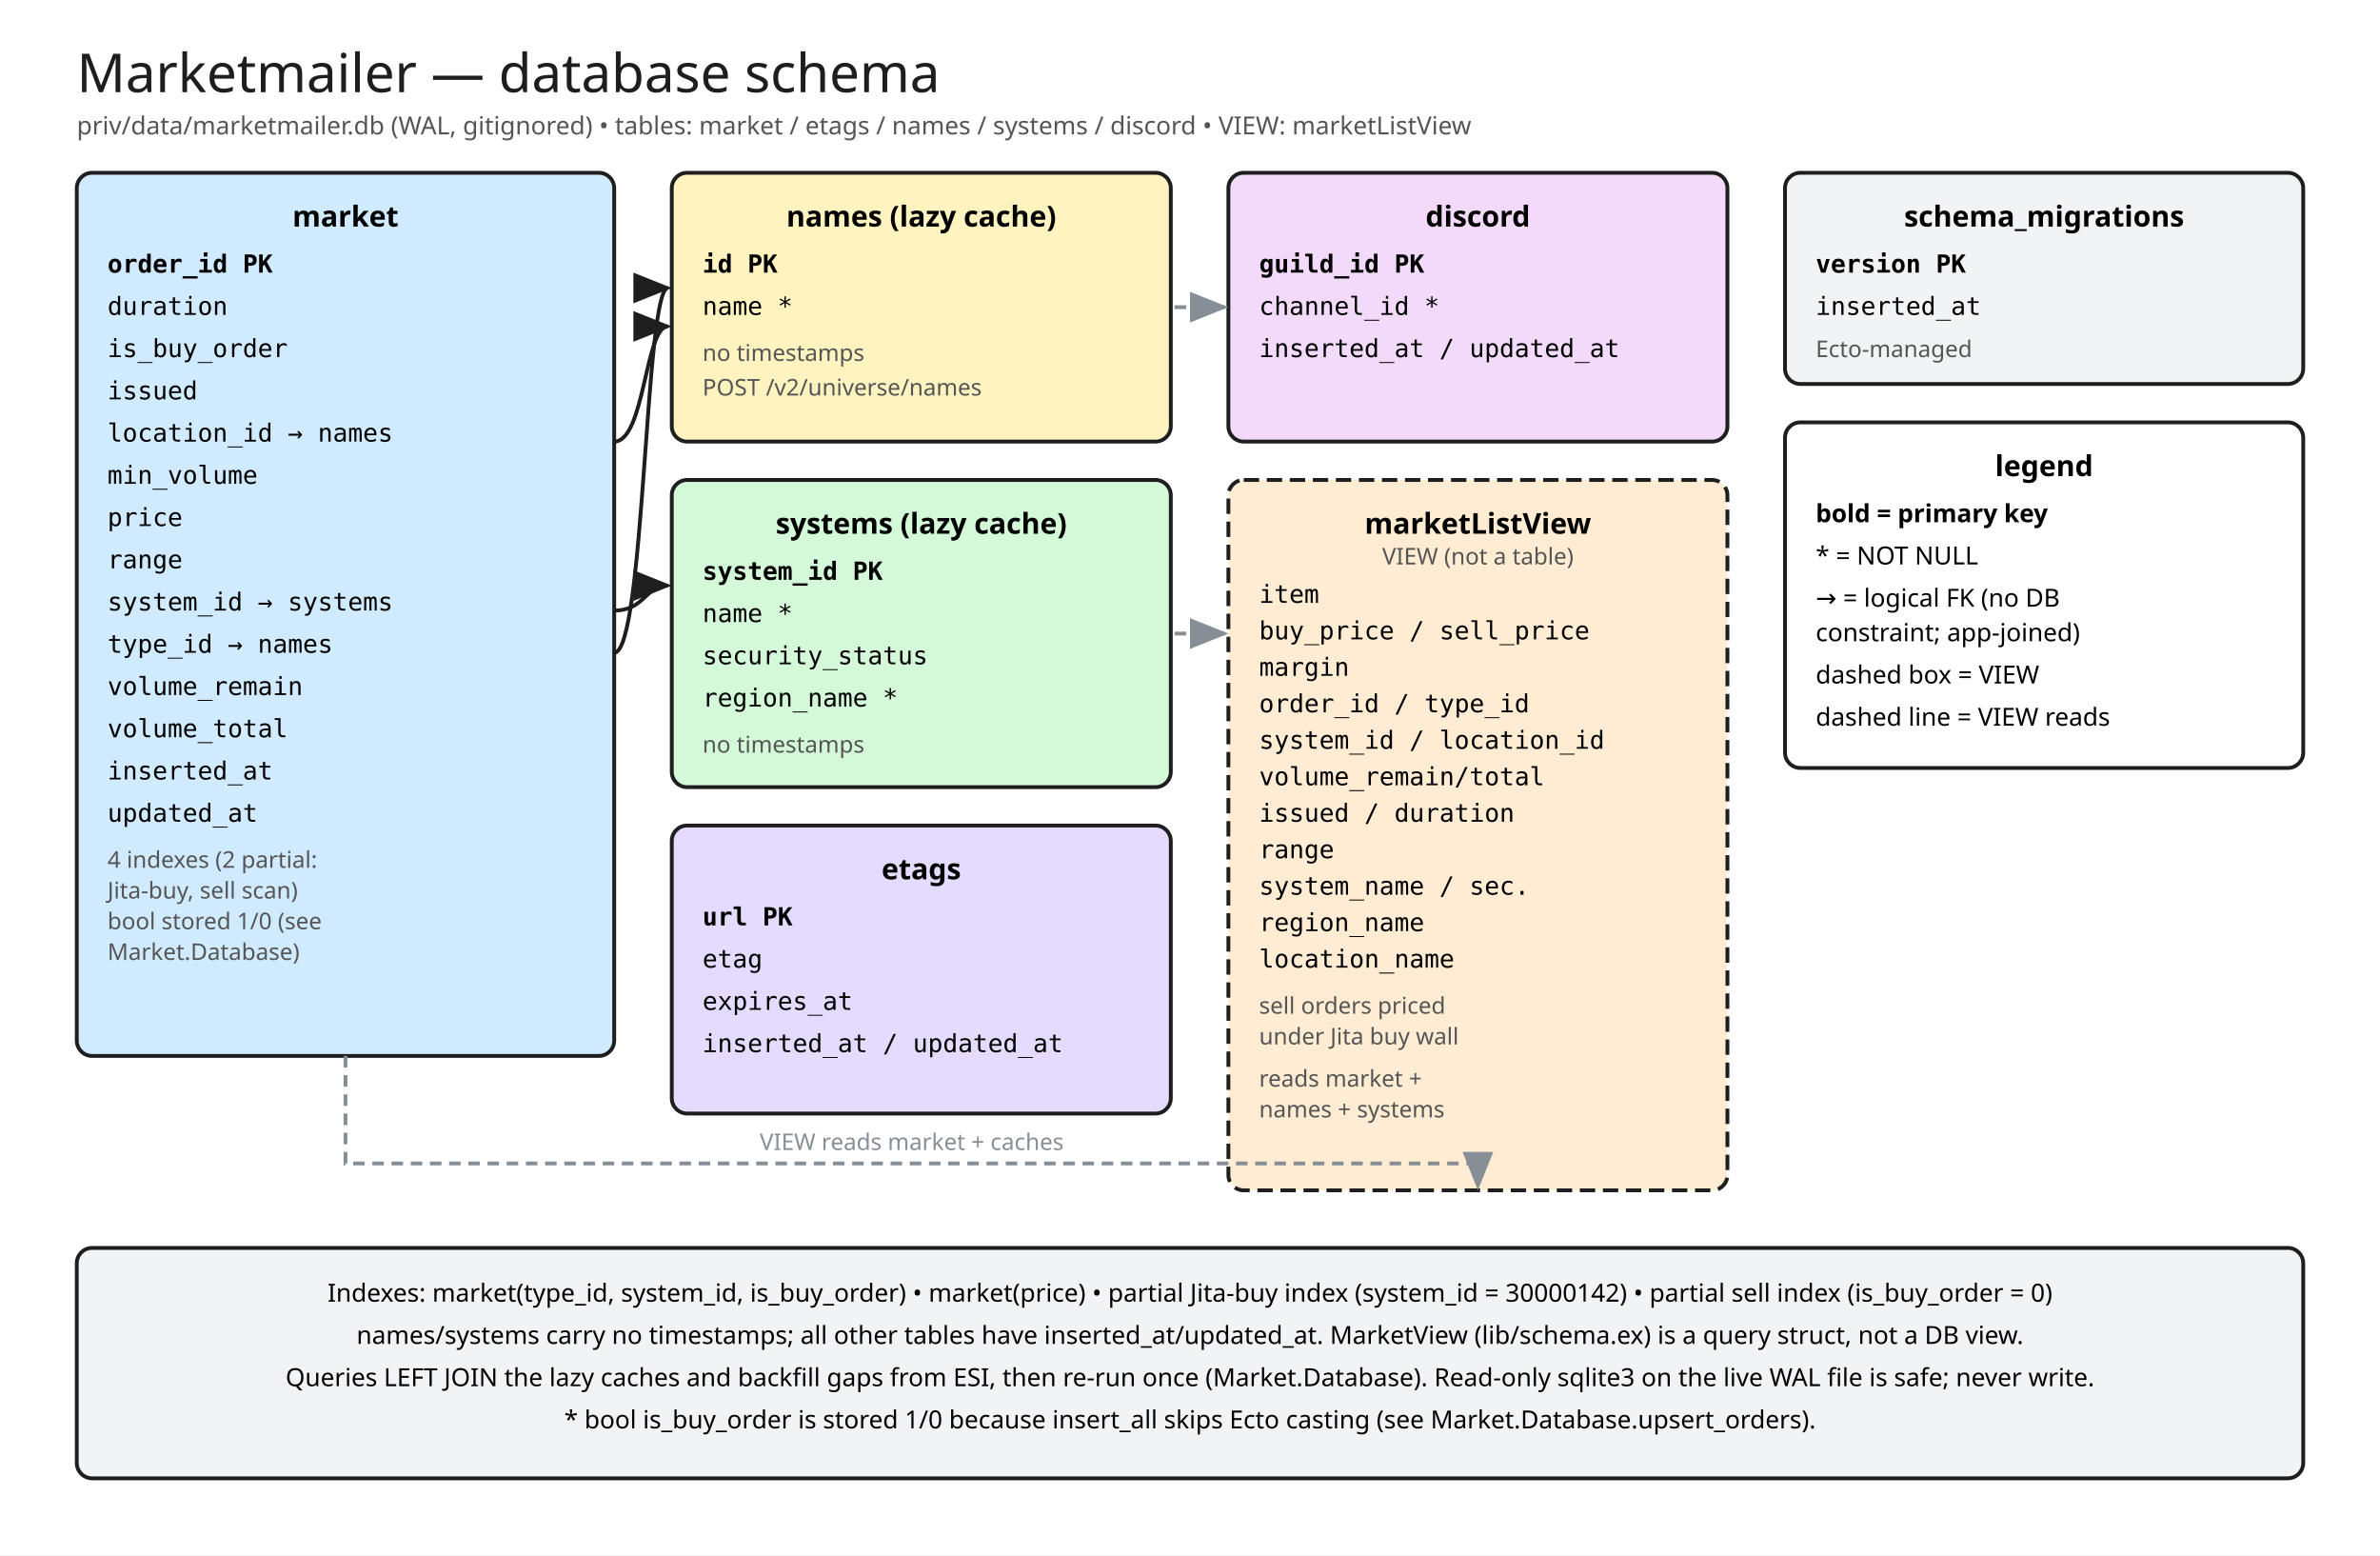
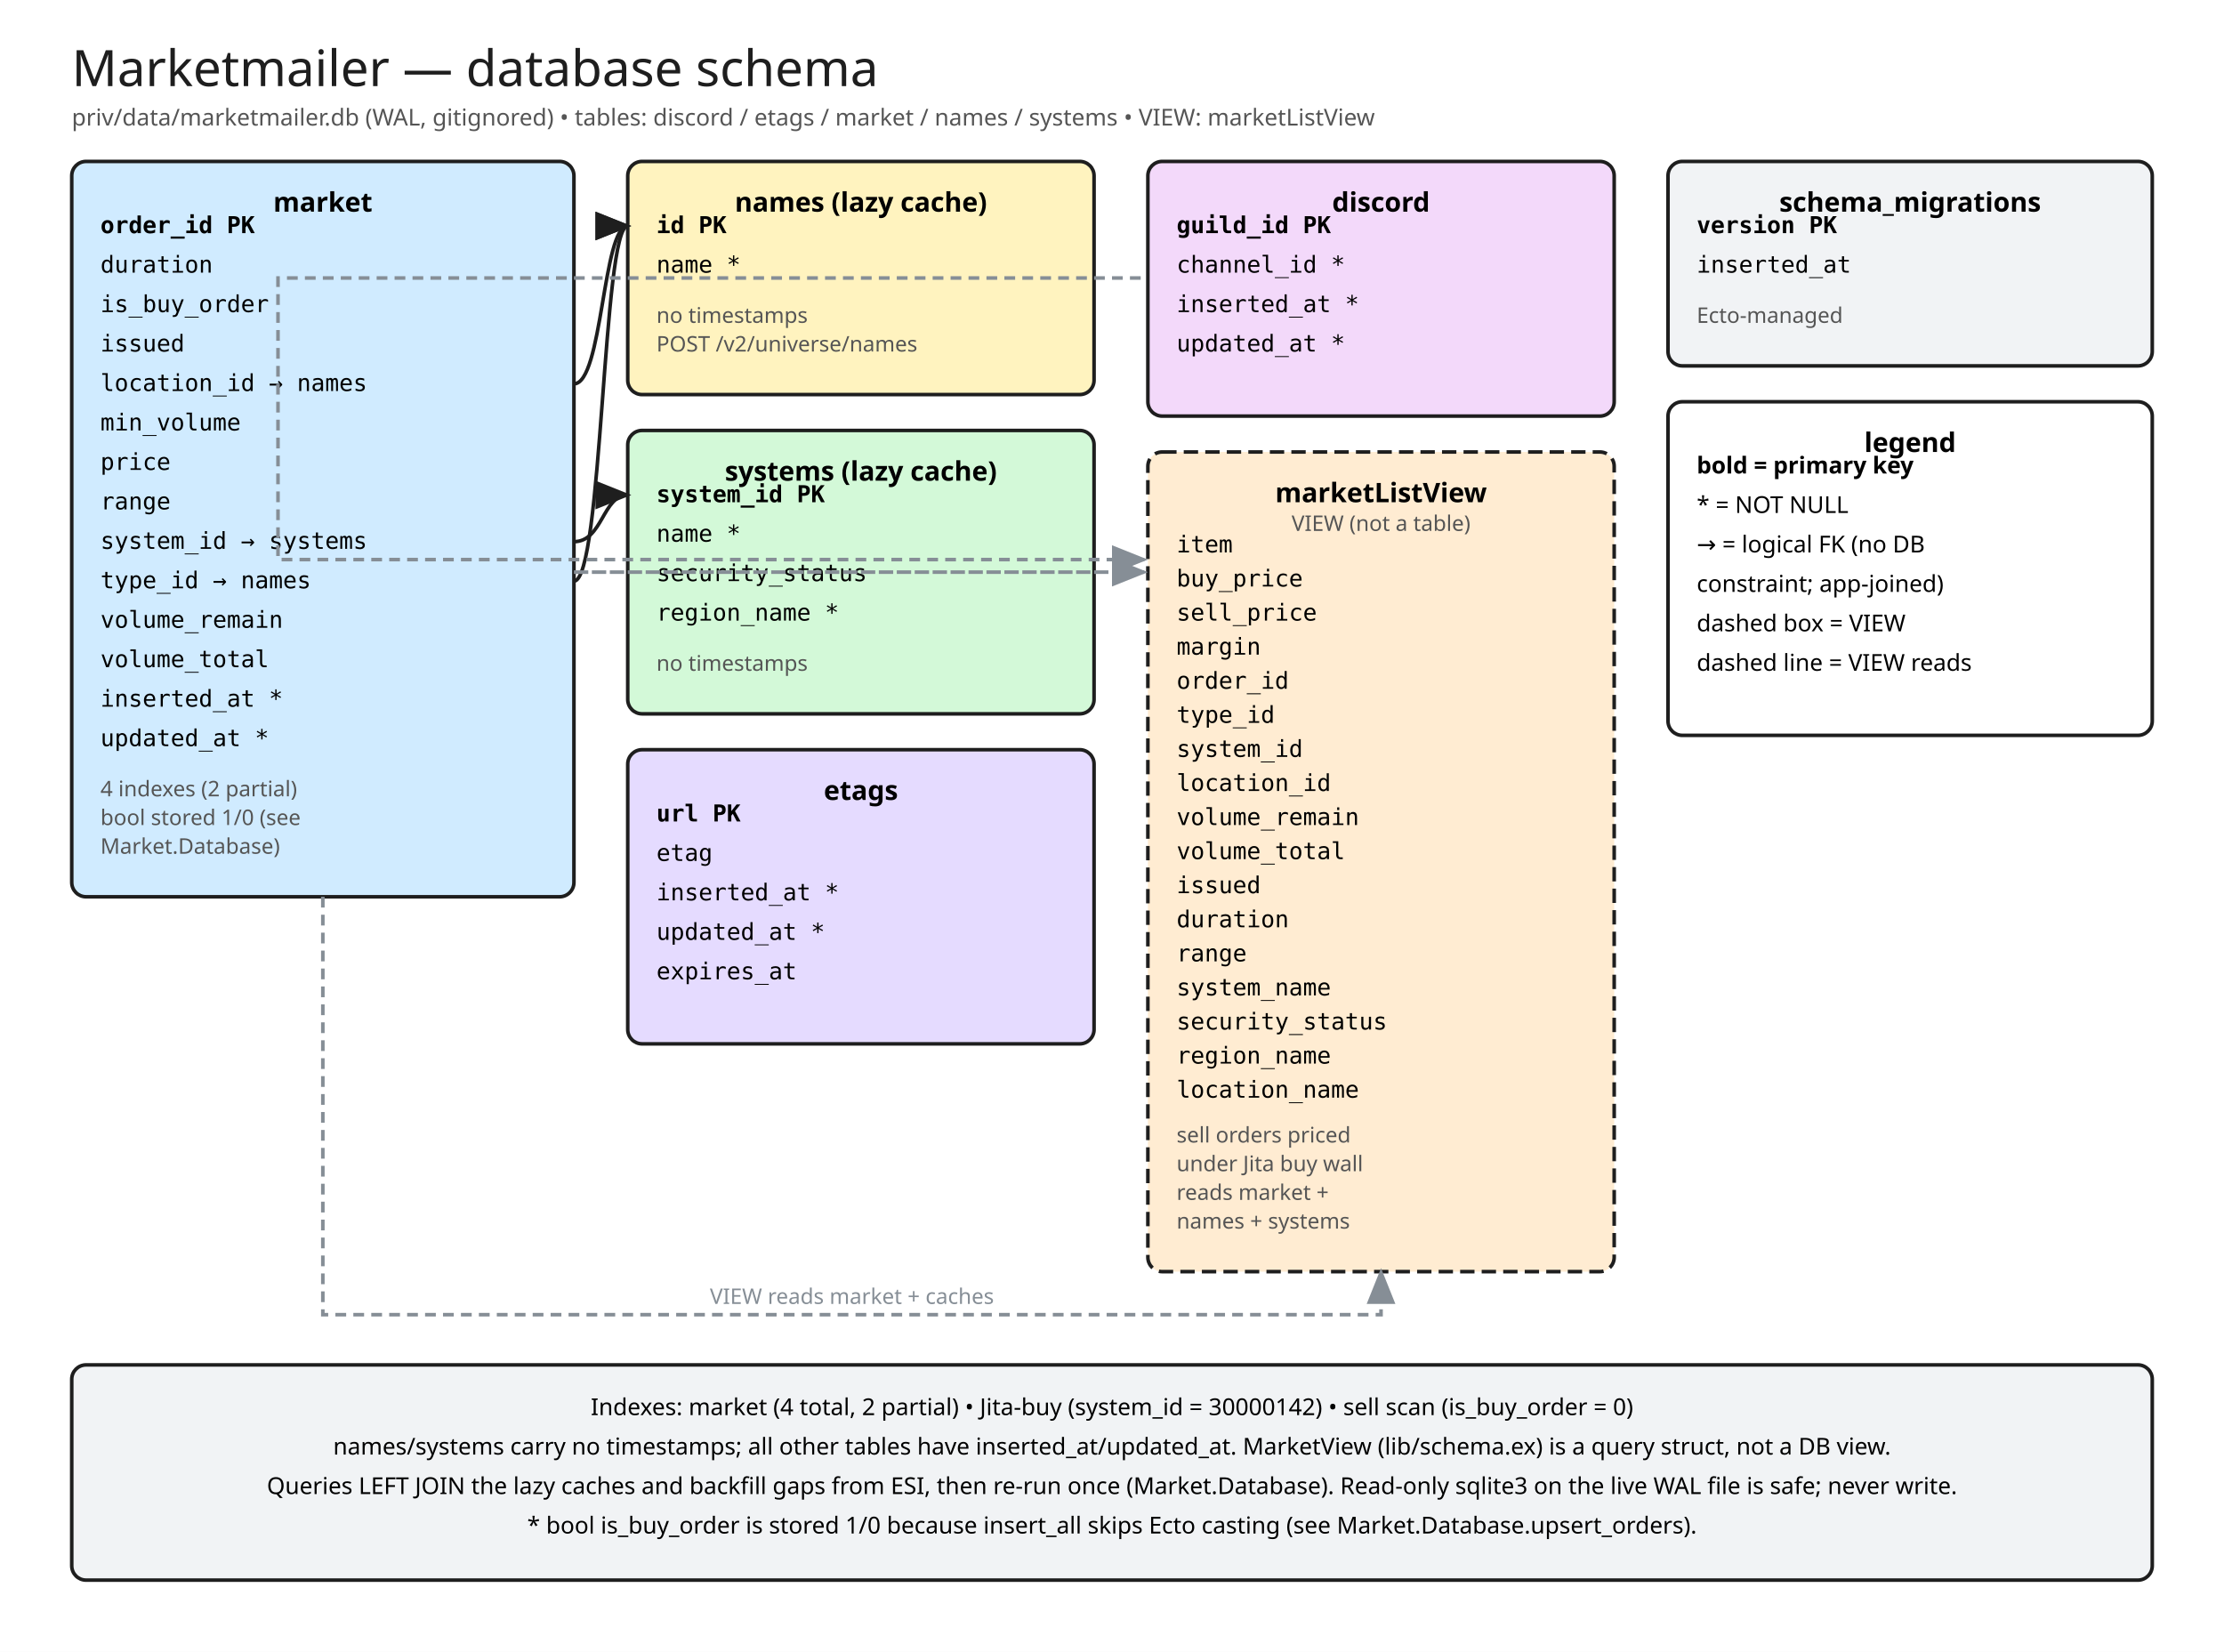
- <svg xmlns="http://www.w3.org/2000/svg" width="1240" height="810" viewBox="0 0 1240 810" font-family="sans-serif">
+ <svg xmlns="http://www.w3.org/2000/svg" width="1240" height="921" viewBox="0 0 1240 921" font-family="sans-serif">
  <defs>
    <marker id="arrow" markerWidth="10" markerHeight="8" refX="9" refY="4" orient="auto">
      <path d="M0,0 L10,4 L0,8 z" fill="#1e1e1e" />
    </marker>
    <marker id="arrow-gray" markerWidth="10" markerHeight="8" refX="9" refY="4" orient="auto">
      <path d="M0,0 L10,4 L0,8 z" fill="#868e96" />
    </marker>
  </defs>
-   <rect width="1240" height="810" fill="#ffffff" />
+   <rect width="1240" height="921" fill="#ffffff" />
  <text x="40" y="48" font-size="28" fill="#1e1e1e">Marketmailer — database schema</text>
-   <text x="40" y="70" font-size="13" fill="#555">priv/data/marketmailer.db (WAL, gitignored) • tables: market / etags / names / systems / discord • VIEW: marketListView</text>
-   <rect x="40" y="90" width="280" height="460" rx="8" fill="#d0ebff" stroke="#1e1e1e" stroke-width="2" />
+   <text x="40" y="70" font-size="13" fill="#555">priv/data/marketmailer.db (WAL, gitignored) • tables: discord / etags / market / names / systems • VIEW: marketListView</text>
+   <rect x="40" y="90" width="280" height="410" rx="8" fill="#d0ebff" stroke="#1e1e1e" stroke-width="2" />
  <text x="180" y="118" font-size="15" font-weight="bold" text-anchor="middle">market</text>
-   <g font-size="13" font-family="monospace">
-     <text x="56" y="142" font-weight="bold">order_id PK</text>
-     <text x="56" y="164">duration</text>
-     <text x="56" y="186">is_buy_order</text>
-     <text x="56" y="208">issued</text>
-     <text x="56" y="230">location_id → names</text>
-     <text x="56" y="252">min_volume</text>
-     <text x="56" y="274">price</text>
-     <text x="56" y="296">range</text>
-     <text x="56" y="318">system_id → systems</text>
-     <text x="56" y="340">type_id → names</text>
-     <text x="56" y="362">volume_remain</text>
-     <text x="56" y="384">volume_total</text>
-     <text x="56" y="406">inserted_at</text>
-     <text x="56" y="428">updated_at</text>
-   </g>
-   <text x="56" y="452" font-size="12" fill="#555">4 indexes (2 partial:</text>
-   <text x="56" y="468" font-size="12" fill="#555">Jita-buy, sell scan)</text>
-   <text x="56" y="484" font-size="12" fill="#555">bool stored 1/0 (see</text>
-   <text x="56" y="500" font-size="12" fill="#555">Market.Database)</text>
-   <rect x="350" y="90" width="260" height="140" rx="8" fill="#fff3bf" stroke="#1e1e1e" stroke-width="2" />
+   <text x="56" y="130" font-size="13" font-family="monospace" font-weight="bold">order_id PK</text>
+   <text x="56" y="152" font-size="13" font-family="monospace">duration</text>
+   <text x="56" y="174" font-size="13" font-family="monospace">is_buy_order</text>
+   <text x="56" y="196" font-size="13" font-family="monospace">issued</text>
+   <text x="56" y="218" font-size="13" font-family="monospace">location_id → names</text>
+   <text x="56" y="240" font-size="13" font-family="monospace">min_volume</text>
+   <text x="56" y="262" font-size="13" font-family="monospace">price</text>
+   <text x="56" y="284" font-size="13" font-family="monospace">range</text>
+   <text x="56" y="306" font-size="13" font-family="monospace">system_id → systems</text>
+   <text x="56" y="328" font-size="13" font-family="monospace">type_id → names</text>
+   <text x="56" y="350" font-size="13" font-family="monospace">volume_remain</text>
+   <text x="56" y="372" font-size="13" font-family="monospace">volume_total</text>
+   <text x="56" y="394" font-size="13" font-family="monospace">inserted_at *</text>
+   <text x="56" y="416" font-size="13" font-family="monospace">updated_at *</text>
+   <text x="56" y="444" font-size="12" fill="#555">4 indexes (2 partial)</text>
+   <text x="56" y="460" font-size="12" fill="#555">bool stored 1/0 (see</text>
+   <text x="56" y="476" font-size="12" fill="#555">Market.Database)</text>
+   <rect x="350" y="90" width="260" height="130" rx="8" fill="#fff3bf" stroke="#1e1e1e" stroke-width="2" />
  <text x="480" y="118" font-size="15" font-weight="bold" text-anchor="middle">names (lazy cache)</text>
-   <g font-size="13" font-family="monospace">
-     <text x="366" y="142" font-weight="bold">id PK</text>
-     <text x="366" y="164">name *</text>
-   </g>
-   <text x="366" y="188" font-size="12" fill="#555">no timestamps</text>
-   <text x="366" y="206" font-size="12" fill="#555">POST /v2/universe/names</text>
-   <rect x="350" y="250" width="260" height="160" rx="8" fill="#d3f9d8" stroke="#1e1e1e" stroke-width="2" />
-   <text x="480" y="278" font-size="15" font-weight="bold" text-anchor="middle">systems (lazy cache)</text>
-   <g font-size="13" font-family="monospace">
-     <text x="366" y="302" font-weight="bold">system_id PK</text>
-     <text x="366" y="324">name *</text>
-     <text x="366" y="346">security_status</text>
-     <text x="366" y="368">region_name *</text>
-   </g>
-   <text x="366" y="392" font-size="12" fill="#555">no timestamps</text>
-   <rect x="350" y="430" width="260" height="150" rx="8" fill="#e5dbff" stroke="#1e1e1e" stroke-width="2" />
-   <text x="480" y="458" font-size="15" font-weight="bold" text-anchor="middle">etags</text>
-   <g font-size="13" font-family="monospace">
-     <text x="366" y="482" font-weight="bold">url PK</text>
-     <text x="366" y="504">etag</text>
-     <text x="366" y="526">expires_at</text>
-     <text x="366" y="548">inserted_at / updated_at</text>
-   </g>
-   <rect x="640" y="90" width="260" height="140" rx="8" fill="#f3d9fa" stroke="#1e1e1e" stroke-width="2" />
+   <text x="366" y="130" font-size="13" font-family="monospace" font-weight="bold">id PK</text>
+   <text x="366" y="152" font-size="13" font-family="monospace">name *</text>
+   <text x="366" y="180" font-size="12" fill="#555">no timestamps</text>
+   <text x="366" y="196" font-size="12" fill="#555">POST /v2/universe/names</text>
+   <rect x="350" y="240" width="260" height="158" rx="8" fill="#d3f9d8" stroke="#1e1e1e" stroke-width="2" />
+   <text x="480" y="268" font-size="15" font-weight="bold" text-anchor="middle">systems (lazy cache)</text>
+   <text x="366" y="280" font-size="13" font-family="monospace" font-weight="bold">system_id PK</text>
+   <text x="366" y="302" font-size="13" font-family="monospace">name *</text>
+   <text x="366" y="324" font-size="13" font-family="monospace">security_status</text>
+   <text x="366" y="346" font-size="13" font-family="monospace">region_name *</text>
+   <text x="366" y="374" font-size="12" fill="#555">no timestamps</text>
+   <rect x="350" y="418" width="260" height="164" rx="8" fill="#e5dbff" stroke="#1e1e1e" stroke-width="2" />
+   <text x="480" y="446" font-size="15" font-weight="bold" text-anchor="middle">etags</text>
+   <text x="366" y="458" font-size="13" font-family="monospace" font-weight="bold">url PK</text>
+   <text x="366" y="480" font-size="13" font-family="monospace">etag</text>
+   <text x="366" y="502" font-size="13" font-family="monospace">inserted_at *</text>
+   <text x="366" y="524" font-size="13" font-family="monospace">updated_at *</text>
+   <text x="366" y="546" font-size="13" font-family="monospace">expires_at</text>
+   <rect x="640" y="90" width="260" height="142" rx="8" fill="#f3d9fa" stroke="#1e1e1e" stroke-width="2" />
  <text x="770" y="118" font-size="15" font-weight="bold" text-anchor="middle">discord</text>
-   <g font-size="13" font-family="monospace">
-     <text x="656" y="142" font-weight="bold">guild_id PK</text>
-     <text x="656" y="164">channel_id *</text>
-     <text x="656" y="186">inserted_at / updated_at</text>
-   </g>
-   <rect x="640" y="250" width="260" height="370" rx="8" fill="#ffecd2" stroke="#1e1e1e" stroke-width="2" stroke-dasharray="8 4" />
-   <text x="770" y="278" font-size="15" font-weight="bold" text-anchor="middle">marketListView</text>
-   <text x="770" y="294" font-size="12" fill="#555" text-anchor="middle">VIEW (not a table)</text>
-   <g font-size="13" font-family="monospace">
-     <text x="656" y="314">item</text>
-     <text x="656" y="333">buy_price / sell_price</text>
-     <text x="656" y="352">margin</text>
-     <text x="656" y="371">order_id / type_id</text>
-     <text x="656" y="390">system_id / location_id</text>
-     <text x="656" y="409">volume_remain/total</text>
-     <text x="656" y="428">issued / duration</text>
-     <text x="656" y="447">range</text>
-     <text x="656" y="466">system_name / sec.</text>
-     <text x="656" y="485">region_name</text>
-     <text x="656" y="504">location_name</text>
-   </g>
-   <text x="656" y="528" font-size="12" fill="#555">sell orders priced</text>
-   <text x="656" y="544" font-size="12" fill="#555">under Jita buy wall</text>
-   <text x="656" y="566" font-size="12" fill="#555"> reads market +</text>
-   <text x="656" y="582" font-size="12" fill="#555"> names + systems</text>
-   <rect x="930" y="90" width="270" height="110" rx="8" fill="#f1f3f5" stroke="#1e1e1e" stroke-width="2" />
+   <text x="656" y="130" font-size="13" font-family="monospace" font-weight="bold">guild_id PK</text>
+   <text x="656" y="152" font-size="13" font-family="monospace">channel_id *</text>
+   <text x="656" y="174" font-size="13" font-family="monospace">inserted_at *</text>
+   <text x="656" y="196" font-size="13" font-family="monospace">updated_at *</text>
+   <rect x="640" y="252" width="260" height="457" rx="8" fill="#ffecd2" stroke="#1e1e1e" stroke-width="2" stroke-dasharray="8 4" />
+   <text x="770" y="280" font-size="15" font-weight="bold" text-anchor="middle">marketListView</text>
+   <text x="770" y="296" font-size="12" fill="#555" text-anchor="middle">VIEW (not a table)</text>
+   <text x="656" y="308" font-size="13" font-family="monospace">item</text>
+   <text x="656" y="327" font-size="13" font-family="monospace">buy_price</text>
+   <text x="656" y="346" font-size="13" font-family="monospace">sell_price</text>
+   <text x="656" y="365" font-size="13" font-family="monospace">margin</text>
+   <text x="656" y="384" font-size="13" font-family="monospace">order_id</text>
+   <text x="656" y="403" font-size="13" font-family="monospace">type_id</text>
+   <text x="656" y="422" font-size="13" font-family="monospace">system_id</text>
+   <text x="656" y="441" font-size="13" font-family="monospace">location_id</text>
+   <text x="656" y="460" font-size="13" font-family="monospace">volume_remain</text>
+   <text x="656" y="479" font-size="13" font-family="monospace">volume_total</text>
+   <text x="656" y="498" font-size="13" font-family="monospace">issued</text>
+   <text x="656" y="517" font-size="13" font-family="monospace">duration</text>
+   <text x="656" y="536" font-size="13" font-family="monospace">range</text>
+   <text x="656" y="555" font-size="13" font-family="monospace">system_name</text>
+   <text x="656" y="574" font-size="13" font-family="monospace">security_status</text>
+   <text x="656" y="593" font-size="13" font-family="monospace">region_name</text>
+   <text x="656" y="612" font-size="13" font-family="monospace">location_name</text>
+   <text x="656" y="637" font-size="12" fill="#555">sell orders priced</text>
+   <text x="656" y="653" font-size="12" fill="#555">under Jita buy wall</text>
+   <text x="656" y="669" font-size="12" fill="#555">reads market +</text>
+   <text x="656" y="685" font-size="12" fill="#555">names + systems</text>
+   <rect x="930" y="90" width="270" height="114" rx="8" fill="#f1f3f5" stroke="#1e1e1e" stroke-width="2" />
  <text x="1065" y="118" font-size="15" font-weight="bold" text-anchor="middle">schema_migrations</text>
-   <g font-size="13" font-family="monospace">
-     <text x="946" y="142" font-weight="bold">version PK</text>
-     <text x="946" y="164">inserted_at</text>
-   </g>
-   <text x="946" y="186" font-size="12" fill="#555">Ecto-managed</text>
-   <rect x="930" y="220" width="270" height="180" rx="8" fill="#ffffff" stroke="#1e1e1e" stroke-width="2" />
-   <text x="1065" y="248" font-size="15" font-weight="bold" text-anchor="middle">legend</text>
-   <text x="946" y="272" font-size="13" font-weight="bold">bold = primary key</text>
-   <text x="946" y="294" font-size="13">* = NOT NULL</text>
-   <text x="946" y="316" font-size="13">→ = logical FK (no DB</text>
-   <text x="946" y="334" font-size="13">constraint; app-joined)</text>
-   <text x="946" y="356" font-size="13">dashed box = VIEW</text>
-   <text x="946" y="378" font-size="13">dashed line = VIEW reads</text>
+   <text x="946" y="130" font-size="13" font-family="monospace" font-weight="bold">version PK</text>
+   <text x="946" y="152" font-size="13" font-family="monospace">inserted_at</text>
+   <text x="946" y="180" font-size="12" fill="#555">Ecto-managed</text>
+   <rect x="930" y="224" width="270" height="186" rx="8" fill="#ffffff" stroke="#1e1e1e" stroke-width="2" />
+   <text x="1065" y="252" font-size="15" font-weight="bold" text-anchor="middle">legend</text>
+   <text x="946" y="264" font-size="13" font-family="sans-serif" font-weight="bold">bold = primary key</text>
+   <text x="946" y="286" font-size="13" font-family="sans-serif">* = NOT NULL</text>
+   <text x="946" y="308" font-size="13" font-family="sans-serif">→ = logical FK (no DB</text>
+   <text x="946" y="330" font-size="13" font-family="sans-serif">constraint; app-joined)</text>
+   <text x="946" y="352" font-size="13" font-family="sans-serif">dashed box = VIEW</text>
+   <text x="946" y="374" font-size="13" font-family="sans-serif">dashed line = VIEW reads</text>
  <g stroke="#1e1e1e" stroke-width="2" fill="none">
-     <path d="M320,340 C336,340 336,150 348,150" marker-end="url(#arrow)" />
-     <path d="M320,230 C336,230 336,170 348,170" marker-end="url(#arrow)" />
-     <path d="M320,318 C336,318 336,305 348,305" marker-end="url(#arrow)" />
+     <path d="M320,324 C336,324 336,126 350,126" marker-end="url(#arrow)" />
+     <path d="M320,214 C336,214 336,126 350,126" marker-end="url(#arrow)" />
+     <path d="M320,302 C336,302 336,276 350,276" marker-end="url(#arrow)" />
  </g>
  <g stroke="#868e96" stroke-width="2" stroke-dasharray="6 4" fill="none">
-     <path d="M612,160 H638" marker-end="url(#arrow-gray)" />
-     <path d="M612,330 H638" marker-end="url(#arrow-gray)" />
-     <path d="M180,550 V606 H770 V618" marker-end="url(#arrow-gray)" />
+     <path d="M610,155 H638,155 V312 H638" marker-end="url(#arrow-gray)" />
+     <path d="M610,319 H638,319 V319 H638" marker-end="url(#arrow-gray)" />
+     <path d="M180,500 V733 H770 V709" marker-end="url(#arrow-gray)" />
  </g>
-   <text x="475" y="599" font-size="12" fill="#868e96" text-anchor="middle">VIEW reads market + caches</text>
-   <rect x="40" y="650" width="1160" height="120" rx="8" fill="#f1f3f5" stroke="#1e1e1e" stroke-width="2" />
-   <text x="620" y="678" font-size="13" text-anchor="middle">Indexes: market(type_id, system_id, is_buy_order) • market(price) • partial Jita-buy index (system_id = 30000142) • partial sell index (is_buy_order = 0)</text>
-   <text x="620" y="700" font-size="13" text-anchor="middle">names/systems carry no timestamps; all other tables have inserted_at/updated_at. MarketView (lib/schema.ex) is a query struct, not a DB view.</text>
-   <text x="620" y="722" font-size="13" text-anchor="middle">Queries LEFT JOIN the lazy caches and backfill gaps from ESI, then re-run once (Market.Database). Read-only sqlite3 on the live WAL file is safe; never write.</text>
-   <text x="620" y="744" font-size="13" text-anchor="middle">* bool is_buy_order is stored 1/0 because insert_all skips Ecto casting (see Market.Database.upsert_orders).</text>
+   <text x="475" y="727" font-size="12" fill="#868e96" text-anchor="middle">VIEW reads market + caches</text>
+   <rect x="40" y="761" width="1160" height="120" rx="8" fill="#f1f3f5" stroke="#1e1e1e" stroke-width="2" />
+   <text x="620" y="789" font-size="13" text-anchor="middle">Indexes: market (4 total, 2 partial) • Jita-buy (system_id = 30000142) • sell scan (is_buy_order = 0)</text>
+   <text x="620" y="811" font-size="13" text-anchor="middle">names/systems carry no timestamps; all other tables have inserted_at/updated_at. MarketView (lib/schema.ex) is a query struct, not a DB view.</text>
+   <text x="620" y="833" font-size="13" text-anchor="middle">Queries LEFT JOIN the lazy caches and backfill gaps from ESI, then re-run once (Market.Database). Read-only sqlite3 on the live WAL file is safe; never write.</text>
+   <text x="620" y="855" font-size="13" text-anchor="middle">* bool is_buy_order is stored 1/0 because insert_all skips Ecto casting (see Market.Database.upsert_orders).</text>
</svg>
